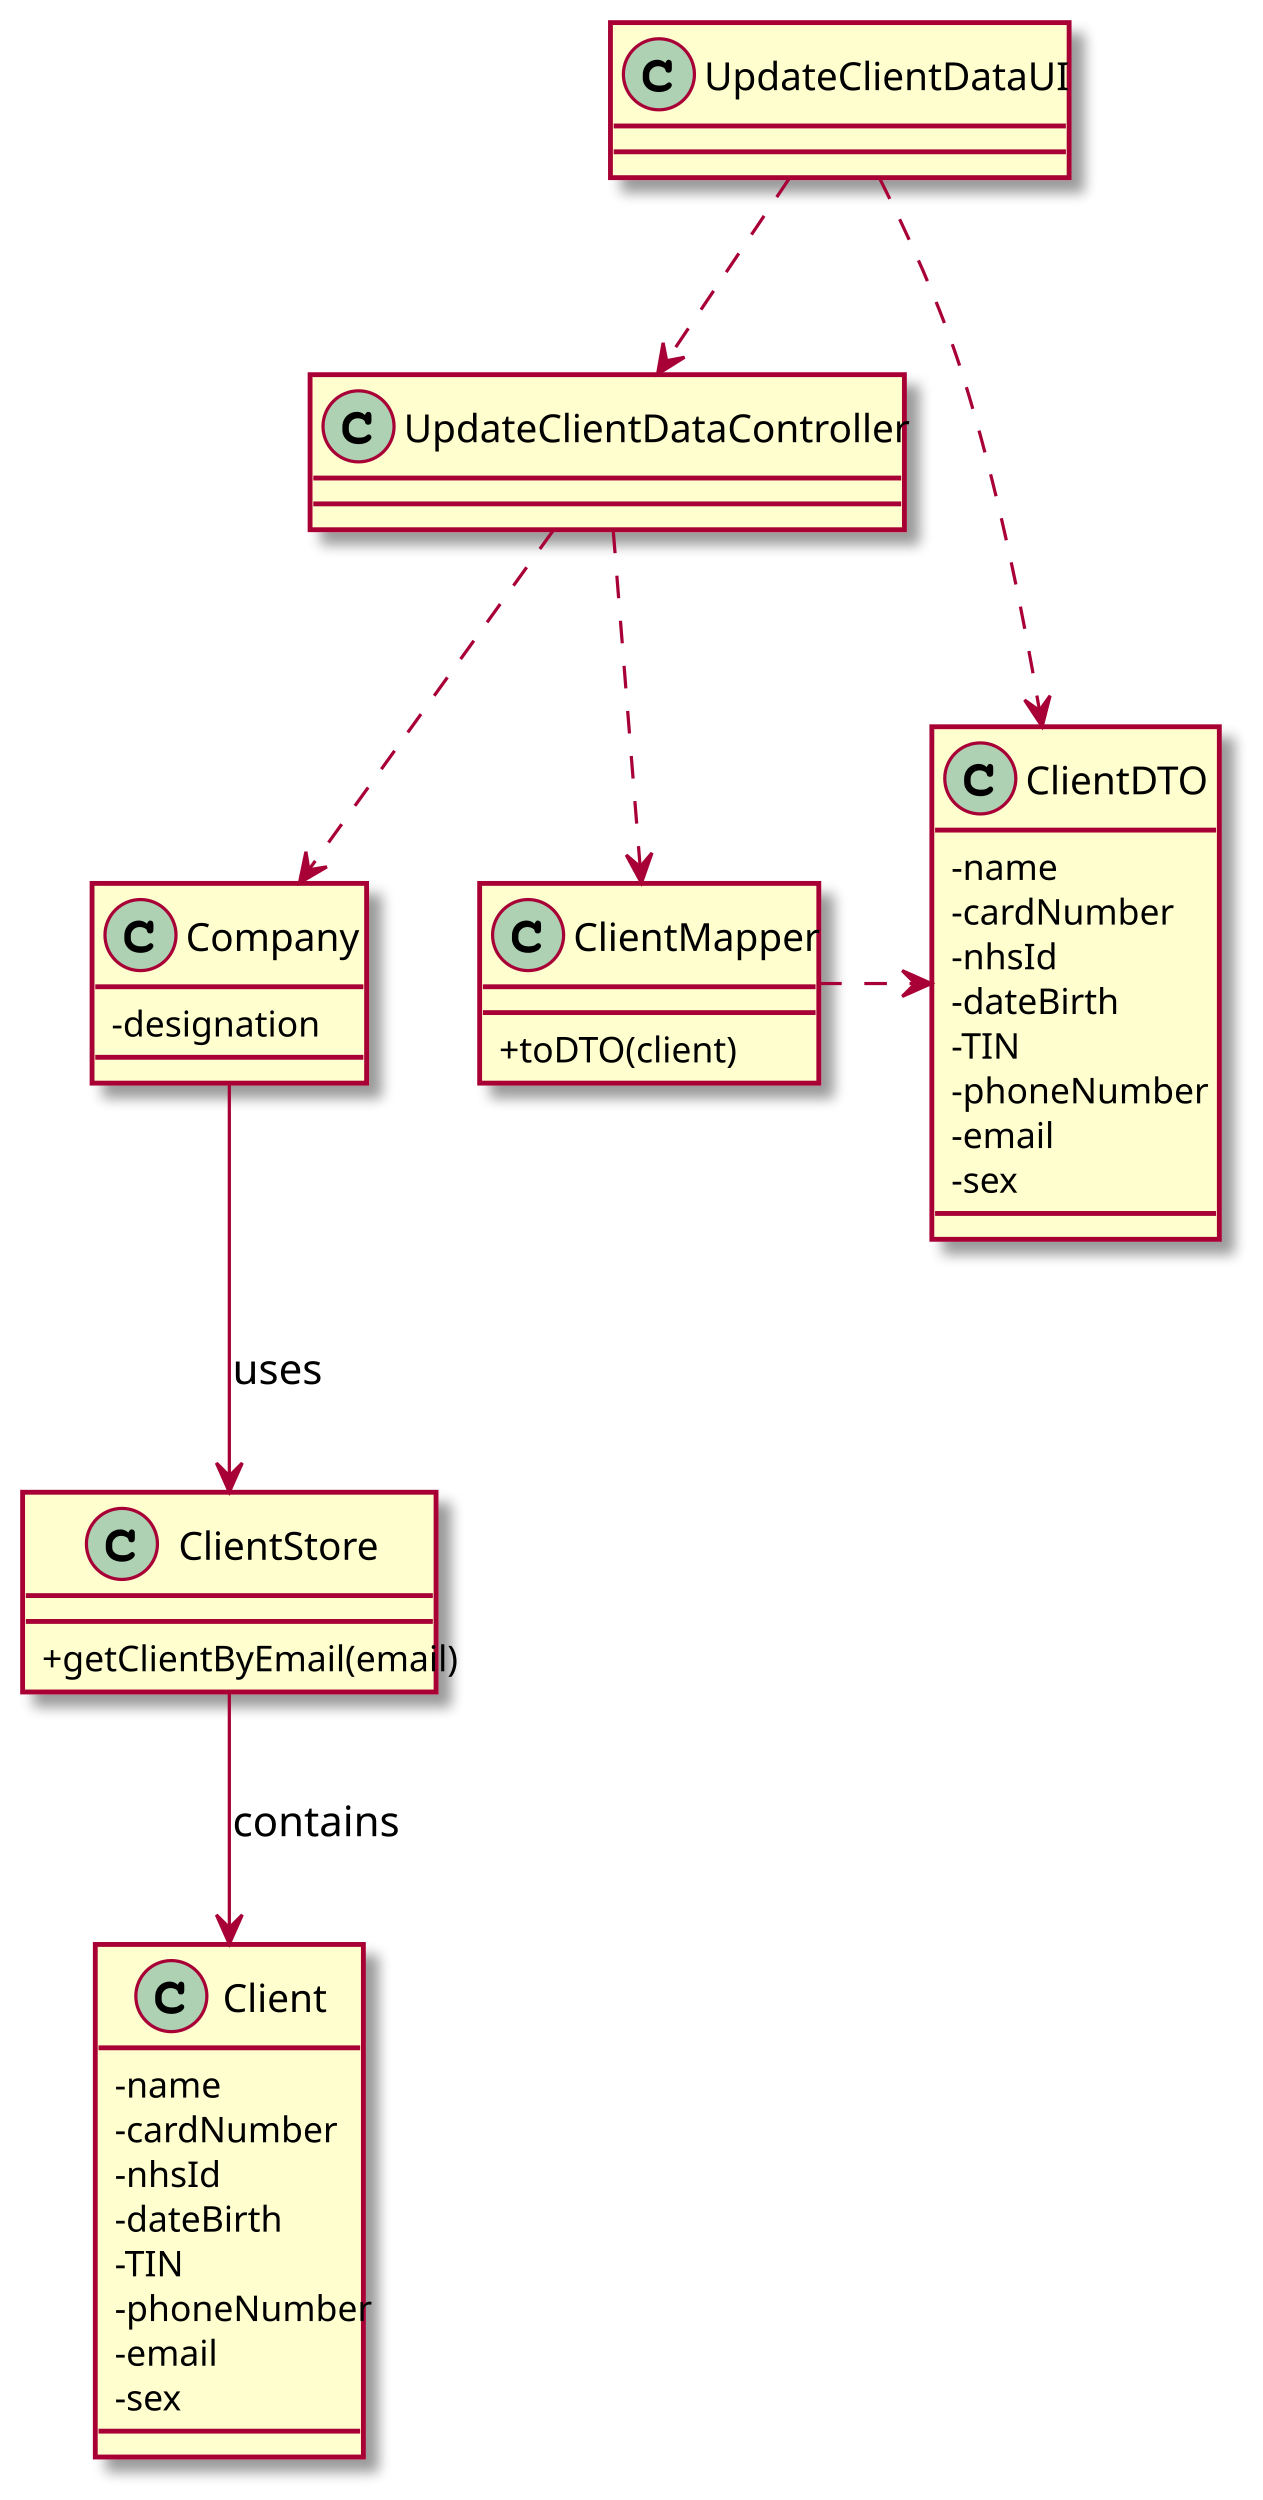
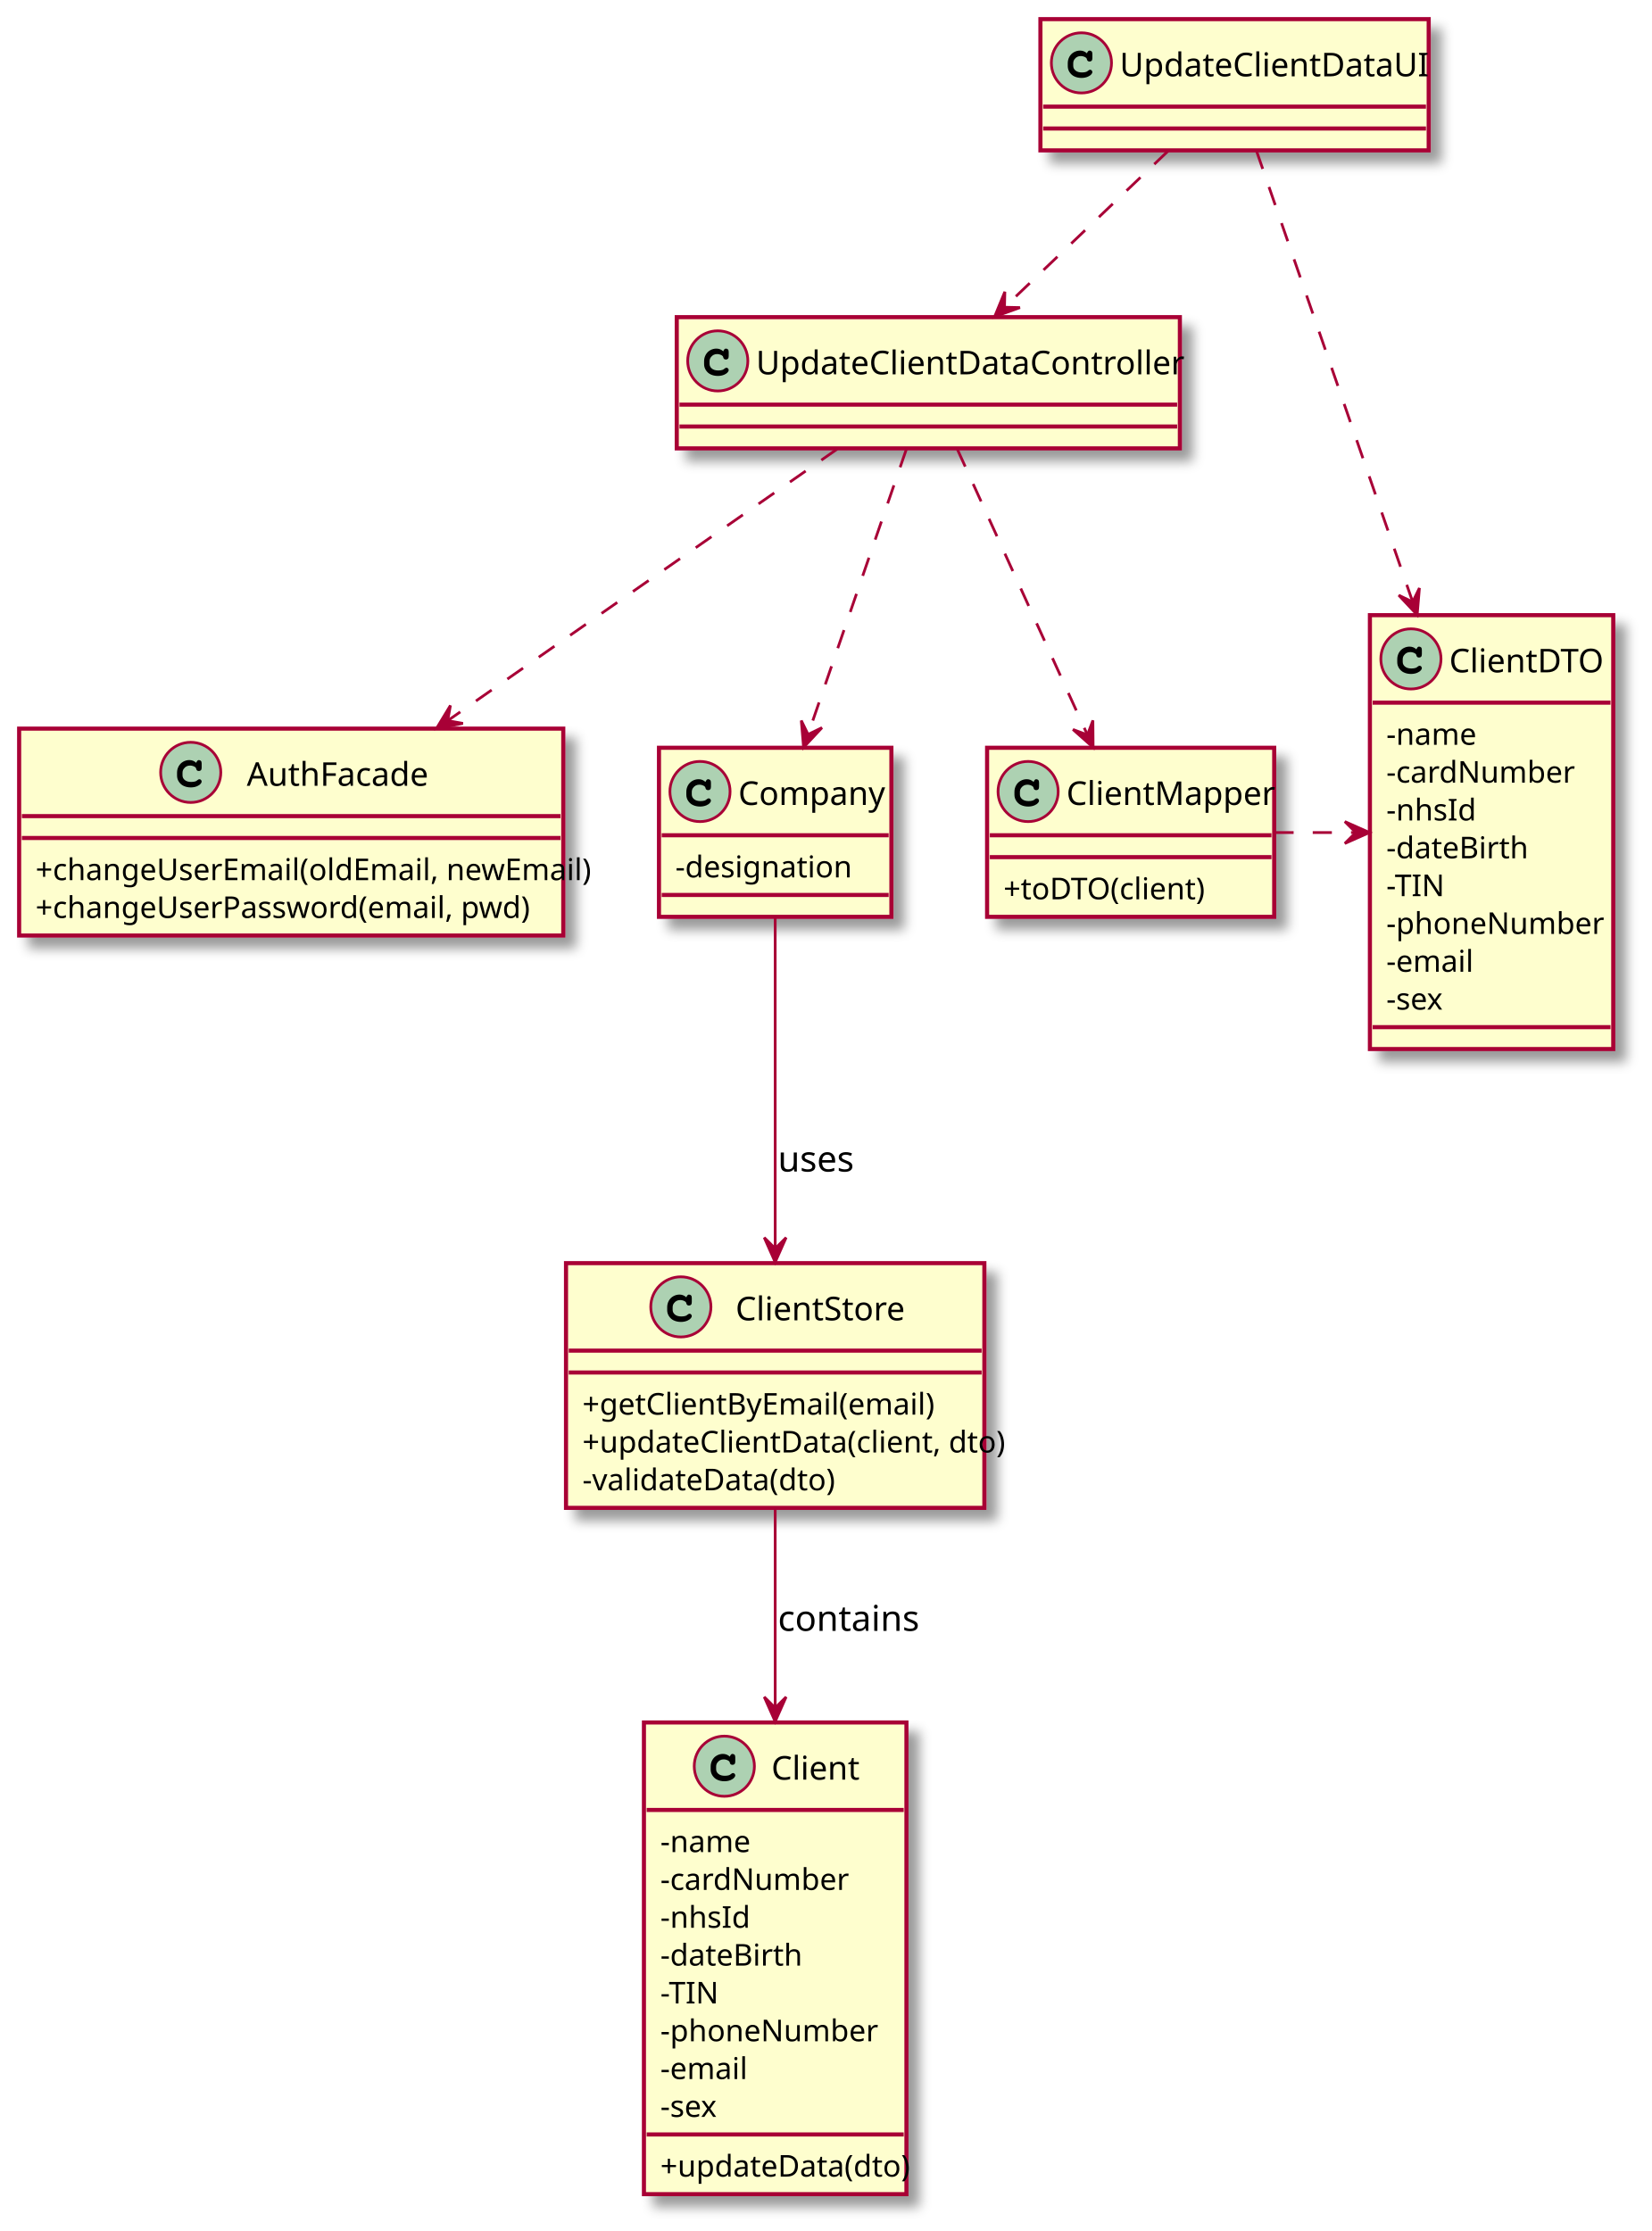
- <svg xmlns="http://www.w3.org/2000/svg" contentScriptType="application/ecmascript" contentStyleType="text/css" height="774px" preserveAspectRatio="none" style="width:391px;height:774px;" version="1.1" viewBox="0 0 391 774" width="391px" zoomAndPan="magnify">
+ <svg xmlns="http://www.w3.org/2000/svg" contentScriptType="application/ecmascript" contentStyleType="text/css" height="816px" preserveAspectRatio="none" style="width:604px;height:816px;" version="1.1" viewBox="0 0 604 816" width="604px" zoomAndPan="magnify">
  <defs>
-     <filter height="300%" id="f1jgk98m3z2vas" width="300%" x="-1" y="-1">
+     <filter height="300%" id="f1xstxjrgk6ki0" width="300%" x="-1" y="-1">
      <feGaussianBlur result="blurOut" stdDeviation="2.0" />
      <feColorMatrix in="blurOut" result="blurOut2" type="matrix" values="0 0 0 0 0 0 0 0 0 0 0 0 0 0 0 0 0 0 .4 0" />
      <feOffset dx="4.0" dy="4.0" in="blurOut2" result="blurOut3" />
      <feBlend in="SourceGraphic" in2="blurOut3" mode="normal" />
    </filter>
  </defs>
  <g>
-     <rect codeLine="3" fill="#FEFECE" filter="url(#f1jgk98m3z2vas)" height="158.688" id="Client" style="stroke:#A80036;stroke-width:1.5;" width="83" x="29.5" y="602" />
-     <ellipse cx="53.05" cy="618" fill="#ADD1B2" rx="11" ry="11" style="stroke:#A80036;stroke-width:1.0;" />
-     <path d="M55.05,614.5 Q55.253,614 55.487,613.75 Q55.722,613.5 55.987,613.5 Q56.456,613.5 56.753,613.781 Q57.05,614.062 57.05,614.719 L57.05,616.281 Q57.05,616.938 56.769,617.219 Q56.487,617.5 56.05,617.5 Q55.659,617.5 55.409,617.328 Q55.159,617.156 55.05,616.703 Q55.003,616.391 54.831,616.219 Q54.519,615.891 53.956,615.703 Q53.394,615.5 52.831,615.5 Q52.128,615.5 51.534,615.781 Q50.956,616.062 50.503,616.688 Q50.05,617.312 50.05,618.172 L50.05,619.094 Q50.05,620.125 50.894,620.812 Q51.737,621.5 53.237,621.5 Q54.128,621.5 54.753,621.297 Q55.112,621.188 55.519,620.828 Q55.784,620.625 55.925,620.562 Q56.066,620.5 56.237,620.5 Q56.566,620.5 56.8,620.766 Q57.05,621.016 57.05,621.375 Q57.05,621.719 56.706,622.125 Q56.206,622.719 55.409,623.047 Q54.362,623.5 53.081,623.5 Q51.581,623.5 50.378,622.906 Q49.409,622.438 48.722,621.422 Q48.05,620.406 48.05,619.203 L48.05,618.109 Q48.05,616.859 48.644,615.766 Q49.253,614.672 50.3,614.094 Q51.362,613.5 52.55,613.5 Q53.269,613.5 53.894,613.75 Q54.519,614 55.05,614.5 Z " fill="#000000" />
-     <text fill="#000000" font-family="sans-serif" font-size="12" lengthAdjust="spacing" textLength="32" x="68.95" y="622.91">Client</text>
-     <line style="stroke:#A80036;stroke-width:1.5;" x1="30.5" x2="111.5" y1="634" y2="634" />
-     <text fill="#000000" font-family="sans-serif" font-size="11" lengthAdjust="spacing" textLength="30" x="35.5" y="649.419">-name</text>
-     <text fill="#000000" font-family="sans-serif" font-size="11" lengthAdjust="spacing" textLength="63" x="35.5" y="663.255">-cardNumber</text>
-     <text fill="#000000" font-family="sans-serif" font-size="11" lengthAdjust="spacing" textLength="30" x="35.5" y="677.091">-nhsId</text>
-     <text fill="#000000" font-family="sans-serif" font-size="11" lengthAdjust="spacing" textLength="47" x="35.5" y="690.927">-dateBirth</text>
-     <text fill="#000000" font-family="sans-serif" font-size="11" lengthAdjust="spacing" textLength="19" x="35.5" y="704.763">-TIN</text>
-     <text fill="#000000" font-family="sans-serif" font-size="11" lengthAdjust="spacing" textLength="71" x="35.5" y="718.599">-phoneNumber</text>
-     <text fill="#000000" font-family="sans-serif" font-size="11" lengthAdjust="spacing" textLength="28" x="35.5" y="732.435">-email</text>
-     <text fill="#000000" font-family="sans-serif" font-size="11" lengthAdjust="spacing" textLength="22" x="35.5" y="746.27">-sex</text>
-     <line style="stroke:#A80036;stroke-width:1.5;" x1="30.5" x2="111.5" y1="752.688" y2="752.688" />
-     <rect codeLine="13" fill="#FEFECE" filter="url(#f1jgk98m3z2vas)" height="48" id="UpdateClientDataUI" style="stroke:#A80036;stroke-width:1.5;" width="142" x="189" y="7" />
-     <ellipse cx="204" cy="23" fill="#ADD1B2" rx="11" ry="11" style="stroke:#A80036;stroke-width:1.0;" />
-     <path d="M206,19.5 Q206.203,19 206.438,18.75 Q206.672,18.5 206.938,18.5 Q207.406,18.5 207.703,18.781 Q208,19.062 208,19.719 L208,21.281 Q208,21.938 207.719,22.219 Q207.438,22.5 207,22.5 Q206.609,22.5 206.359,22.328 Q206.109,22.156 206,21.703 Q205.953,21.391 205.781,21.219 Q205.469,20.891 204.906,20.703 Q204.344,20.5 203.781,20.5 Q203.078,20.5 202.484,20.781 Q201.906,21.062 201.453,21.688 Q201,22.312 201,23.172 L201,24.094 Q201,25.125 201.844,25.812 Q202.688,26.5 204.188,26.5 Q205.078,26.5 205.703,26.297 Q206.062,26.188 206.469,25.828 Q206.734,25.625 206.875,25.562 Q207.016,25.5 207.188,25.5 Q207.516,25.5 207.75,25.766 Q208,26.016 208,26.375 Q208,26.719 207.656,27.125 Q207.156,27.719 206.359,28.047 Q205.312,28.5 204.031,28.5 Q202.531,28.5 201.328,27.906 Q200.359,27.438 199.672,26.422 Q199,25.406 199,24.203 L199,23.109 Q199,21.859 199.594,20.766 Q200.203,19.672 201.25,19.094 Q202.312,18.5 203.5,18.5 Q204.219,18.5 204.844,18.75 Q205.469,19 206,19.5 Z " fill="#000000" />
-     <text fill="#000000" font-family="sans-serif" font-size="12" lengthAdjust="spacing" textLength="110" x="218" y="27.91">UpdateClientDataUI</text>
-     <line style="stroke:#A80036;stroke-width:1.5;" x1="190" x2="330" y1="39" y2="39" />
-     <line style="stroke:#A80036;stroke-width:1.5;" x1="190" x2="330" y1="47" y2="47" />
-     <rect codeLine="14" fill="#FEFECE" filter="url(#f1jgk98m3z2vas)" height="48" id="UpdateClientDataController" style="stroke:#A80036;stroke-width:1.5;" width="184" x="96" y="116" />
-     <ellipse cx="111" cy="132" fill="#ADD1B2" rx="11" ry="11" style="stroke:#A80036;stroke-width:1.0;" />
-     <path d="M113,128.5 Q113.203,128 113.438,127.75 Q113.672,127.5 113.938,127.5 Q114.406,127.5 114.703,127.781 Q115,128.062 115,128.719 L115,130.281 Q115,130.938 114.719,131.219 Q114.438,131.5 114,131.5 Q113.609,131.5 113.359,131.328 Q113.109,131.156 113,130.703 Q112.953,130.391 112.781,130.219 Q112.469,129.891 111.906,129.703 Q111.344,129.5 110.781,129.5 Q110.078,129.5 109.484,129.781 Q108.906,130.062 108.453,130.688 Q108,131.312 108,132.172 L108,133.094 Q108,134.125 108.844,134.812 Q109.688,135.5 111.188,135.5 Q112.078,135.5 112.703,135.297 Q113.062,135.188 113.469,134.828 Q113.734,134.625 113.875,134.562 Q114.016,134.5 114.188,134.5 Q114.516,134.5 114.75,134.766 Q115,135.016 115,135.375 Q115,135.719 114.656,136.125 Q114.156,136.719 113.359,137.047 Q112.312,137.5 111.031,137.5 Q109.531,137.5 108.328,136.906 Q107.359,136.438 106.672,135.422 Q106,134.406 106,133.203 L106,132.109 Q106,130.859 106.594,129.766 Q107.203,128.672 108.25,128.094 Q109.312,127.5 110.5,127.5 Q111.219,127.5 111.844,127.75 Q112.469,128 113,128.5 Z " fill="#000000" />
-     <text fill="#000000" font-family="sans-serif" font-size="12" lengthAdjust="spacing" textLength="152" x="125" y="136.91">UpdateClientDataController</text>
-     <line style="stroke:#A80036;stroke-width:1.5;" x1="97" x2="279" y1="148" y2="148" />
-     <line style="stroke:#A80036;stroke-width:1.5;" x1="97" x2="279" y1="156" y2="156" />
-     <rect codeLine="15" fill="#FEFECE" filter="url(#f1jgk98m3z2vas)" height="61.836" id="Company" style="stroke:#A80036;stroke-width:1.5;" width="85" x="28.5" y="273.5" />
-     <ellipse cx="43.5" cy="289.5" fill="#ADD1B2" rx="11" ry="11" style="stroke:#A80036;stroke-width:1.0;" />
-     <path d="M45.5,286 Q45.703,285.5 45.938,285.25 Q46.172,285 46.438,285 Q46.906,285 47.203,285.281 Q47.5,285.562 47.5,286.219 L47.5,287.781 Q47.5,288.438 47.219,288.719 Q46.938,289 46.5,289 Q46.109,289 45.859,288.828 Q45.609,288.656 45.5,288.203 Q45.453,287.891 45.281,287.719 Q44.969,287.391 44.406,287.203 Q43.844,287 43.281,287 Q42.578,287 41.984,287.281 Q41.406,287.562 40.953,288.188 Q40.5,288.812 40.5,289.672 L40.5,290.594 Q40.5,291.625 41.344,292.312 Q42.188,293 43.688,293 Q44.578,293 45.203,292.797 Q45.562,292.688 45.969,292.328 Q46.234,292.125 46.375,292.062 Q46.516,292 46.688,292 Q47.016,292 47.25,292.266 Q47.5,292.516 47.5,292.875 Q47.5,293.219 47.156,293.625 Q46.656,294.219 45.859,294.547 Q44.812,295 43.531,295 Q42.031,295 40.828,294.406 Q39.859,293.938 39.172,292.922 Q38.5,291.906 38.5,290.703 L38.5,289.609 Q38.5,288.359 39.094,287.266 Q39.703,286.172 40.75,285.594 Q41.812,285 43,285 Q43.719,285 44.344,285.25 Q44.969,285.5 45.5,286 Z " fill="#000000" />
-     <text fill="#000000" font-family="sans-serif" font-size="12" lengthAdjust="spacing" textLength="53" x="57.5" y="294.41">Company</text>
-     <line style="stroke:#A80036;stroke-width:1.5;" x1="29.5" x2="112.5" y1="305.5" y2="305.5" />
-     <text fill="#000000" font-family="sans-serif" font-size="11" lengthAdjust="spacing" textLength="59" x="34.5" y="320.919">-designation</text>
-     <line style="stroke:#A80036;stroke-width:1.5;" x1="29.5" x2="112.5" y1="327.336" y2="327.336" />
-     <rect codeLine="18" fill="#FEFECE" filter="url(#f1jgk98m3z2vas)" height="61.836" id="ClientStore" style="stroke:#A80036;stroke-width:1.5;" width="128" x="7" y="462" />
-     <ellipse cx="37.75" cy="478" fill="#ADD1B2" rx="11" ry="11" style="stroke:#A80036;stroke-width:1.0;" />
-     <path d="M39.75,474.5 Q39.953,474 40.188,473.75 Q40.422,473.5 40.688,473.5 Q41.156,473.5 41.453,473.781 Q41.75,474.062 41.75,474.719 L41.75,476.281 Q41.75,476.938 41.469,477.219 Q41.188,477.5 40.75,477.5 Q40.359,477.5 40.109,477.328 Q39.859,477.156 39.75,476.703 Q39.703,476.391 39.531,476.219 Q39.219,475.891 38.656,475.703 Q38.094,475.5 37.531,475.5 Q36.828,475.5 36.234,475.781 Q35.656,476.062 35.203,476.688 Q34.75,477.312 34.75,478.172 L34.75,479.094 Q34.75,480.125 35.594,480.812 Q36.438,481.5 37.938,481.5 Q38.828,481.5 39.453,481.297 Q39.812,481.188 40.219,480.828 Q40.484,480.625 40.625,480.562 Q40.766,480.5 40.938,480.5 Q41.266,480.5 41.5,480.766 Q41.75,481.016 41.75,481.375 Q41.75,481.719 41.406,482.125 Q40.906,482.719 40.109,483.047 Q39.062,483.5 37.781,483.5 Q36.281,483.5 35.078,482.906 Q34.109,482.438 33.422,481.422 Q32.75,480.406 32.75,479.203 L32.75,478.109 Q32.75,476.859 33.344,475.766 Q33.953,474.672 35,474.094 Q36.062,473.5 37.25,473.5 Q37.969,473.5 38.594,473.75 Q39.219,474 39.75,474.5 Z " fill="#000000" />
-     <text fill="#000000" font-family="sans-serif" font-size="12" lengthAdjust="spacing" textLength="61" x="55.25" y="482.91">ClientStore</text>
-     <line style="stroke:#A80036;stroke-width:1.5;" x1="8" x2="134" y1="494" y2="494" />
-     <line style="stroke:#A80036;stroke-width:1.5;" x1="8" x2="134" y1="502" y2="502" />
-     <text fill="#000000" font-family="sans-serif" font-size="11" lengthAdjust="spacing" textLength="116" x="13" y="517.419">+getClientByEmail(email)</text>
-     <rect codeLine="21" fill="#FEFECE" filter="url(#f1jgk98m3z2vas)" height="61.836" id="ClientMapper" style="stroke:#A80036;stroke-width:1.5;" width="105" x="148.5" y="273.5" />
-     <ellipse cx="163.5" cy="289.5" fill="#ADD1B2" rx="11" ry="11" style="stroke:#A80036;stroke-width:1.0;" />
-     <path d="M165.5,286 Q165.703,285.5 165.938,285.25 Q166.172,285 166.438,285 Q166.906,285 167.203,285.281 Q167.5,285.562 167.5,286.219 L167.5,287.781 Q167.5,288.438 167.219,288.719 Q166.938,289 166.5,289 Q166.109,289 165.859,288.828 Q165.609,288.656 165.5,288.203 Q165.453,287.891 165.281,287.719 Q164.969,287.391 164.406,287.203 Q163.844,287 163.281,287 Q162.578,287 161.984,287.281 Q161.406,287.562 160.953,288.188 Q160.5,288.812 160.5,289.672 L160.5,290.594 Q160.5,291.625 161.344,292.312 Q162.188,293 163.688,293 Q164.578,293 165.203,292.797 Q165.562,292.688 165.969,292.328 Q166.234,292.125 166.375,292.062 Q166.516,292 166.688,292 Q167.016,292 167.25,292.266 Q167.5,292.516 167.5,292.875 Q167.5,293.219 167.156,293.625 Q166.656,294.219 165.859,294.547 Q164.812,295 163.531,295 Q162.031,295 160.828,294.406 Q159.859,293.938 159.172,292.922 Q158.5,291.906 158.5,290.703 L158.5,289.609 Q158.5,288.359 159.094,287.266 Q159.703,286.172 160.75,285.594 Q161.812,285 163,285 Q163.719,285 164.344,285.25 Q164.969,285.5 165.5,286 Z " fill="#000000" />
-     <text fill="#000000" font-family="sans-serif" font-size="12" lengthAdjust="spacing" textLength="73" x="177.5" y="294.41">ClientMapper</text>
-     <line style="stroke:#A80036;stroke-width:1.5;" x1="149.5" x2="252.5" y1="305.5" y2="305.5" />
-     <line style="stroke:#A80036;stroke-width:1.5;" x1="149.5" x2="252.5" y1="313.5" y2="313.5" />
-     <text fill="#000000" font-family="sans-serif" font-size="11" lengthAdjust="spacing" textLength="69" x="154.5" y="328.919">+toDTO(client)</text>
-     <rect codeLine="24" fill="#FEFECE" filter="url(#f1jgk98m3z2vas)" height="158.688" id="ClientDTO" style="stroke:#A80036;stroke-width:1.5;" width="89" x="288.5" y="225" />
-     <ellipse cx="303.5" cy="241" fill="#ADD1B2" rx="11" ry="11" style="stroke:#A80036;stroke-width:1.0;" />
-     <path d="M305.5,237.5 Q305.703,237 305.938,236.75 Q306.172,236.5 306.438,236.5 Q306.906,236.5 307.203,236.781 Q307.5,237.062 307.5,237.719 L307.5,239.281 Q307.5,239.938 307.219,240.219 Q306.938,240.5 306.5,240.5 Q306.109,240.5 305.859,240.328 Q305.609,240.156 305.5,239.703 Q305.453,239.391 305.281,239.219 Q304.969,238.891 304.406,238.703 Q303.844,238.5 303.281,238.5 Q302.578,238.5 301.984,238.781 Q301.406,239.062 300.953,239.688 Q300.5,240.312 300.5,241.172 L300.5,242.094 Q300.5,243.125 301.344,243.812 Q302.188,244.5 303.688,244.5 Q304.578,244.5 305.203,244.297 Q305.562,244.188 305.969,243.828 Q306.234,243.625 306.375,243.562 Q306.516,243.5 306.688,243.5 Q307.016,243.5 307.25,243.766 Q307.5,244.016 307.5,244.375 Q307.5,244.719 307.156,245.125 Q306.656,245.719 305.859,246.047 Q304.812,246.5 303.531,246.5 Q302.031,246.5 300.828,245.906 Q299.859,245.438 299.172,244.422 Q298.5,243.406 298.5,242.203 L298.5,241.109 Q298.5,239.859 299.094,238.766 Q299.703,237.672 300.75,237.094 Q301.812,236.5 303,236.5 Q303.719,236.5 304.344,236.75 Q304.969,237 305.5,237.5 Z " fill="#000000" />
-     <text fill="#000000" font-family="sans-serif" font-size="12" lengthAdjust="spacing" textLength="57" x="317.5" y="245.91">ClientDTO</text>
-     <line style="stroke:#A80036;stroke-width:1.5;" x1="289.5" x2="376.5" y1="257" y2="257" />
-     <text fill="#000000" font-family="sans-serif" font-size="11" lengthAdjust="spacing" textLength="30" x="294.5" y="272.419">-name</text>
-     <text fill="#000000" font-family="sans-serif" font-size="11" lengthAdjust="spacing" textLength="63" x="294.5" y="286.255">-cardNumber</text>
-     <text fill="#000000" font-family="sans-serif" font-size="11" lengthAdjust="spacing" textLength="30" x="294.5" y="300.091">-nhsId</text>
-     <text fill="#000000" font-family="sans-serif" font-size="11" lengthAdjust="spacing" textLength="47" x="294.5" y="313.927">-dateBirth</text>
-     <text fill="#000000" font-family="sans-serif" font-size="11" lengthAdjust="spacing" textLength="19" x="294.5" y="327.763">-TIN</text>
-     <text fill="#000000" font-family="sans-serif" font-size="11" lengthAdjust="spacing" textLength="71" x="294.5" y="341.599">-phoneNumber</text>
-     <text fill="#000000" font-family="sans-serif" font-size="11" lengthAdjust="spacing" textLength="28" x="294.5" y="355.435">-email</text>
-     <text fill="#000000" font-family="sans-serif" font-size="11" lengthAdjust="spacing" textLength="22" x="294.5" y="369.271">-sex</text>
-     <line style="stroke:#A80036;stroke-width:1.5;" x1="289.5" x2="376.5" y1="375.688" y2="375.688" />
-     <path codeLine="35" d="M244.38,55.22 C233.24,71.76 218.23,94.07 206.5,111.51 " fill="none" id="UpdateClientDataUI-to-UpdateClientDataController" style="stroke:#A80036;stroke-width:1.0;stroke-dasharray:7.0,7.0;" />
-     <polygon fill="#A80036" points="203.59,115.83,211.935,110.6,206.383,111.683,205.3,106.131,203.59,115.83" style="stroke:#A80036;stroke-width:1.0;" />
-     <path codeLine="36" d="M272.37,55.3 C280.7,71.84 291.33,94.78 298,116 C308.47,149.28 316.25,186.93 321.78,219.71 " fill="none" id="UpdateClientDataUI-to-ClientDTO" style="stroke:#A80036;stroke-width:1.0;stroke-dasharray:7.0,7.0;" />
-     <polygon fill="#A80036" points="322.65,224.93,325.103,215.391,321.821,219.999,317.213,216.718,322.65,224.93" style="stroke:#A80036;stroke-width:1.0;" />
-     <path codeLine="37" d="M189.86,164.28 C192.03,191.41 195.64,236.53 198.16,268.02 " fill="none" id="UpdateClientDataController-to-ClientMapper" style="stroke:#A80036;stroke-width:1.0;stroke-dasharray:7.0,7.0;" />
-     <polygon fill="#A80036" points="198.59,273.35,201.857,264.059,198.19,268.366,193.883,264.699,198.59,273.35" style="stroke:#A80036;stroke-width:1.0;" />
-     <path codeLine="38" d="M253.59,304.5 C263.45,304.5 273.32,304.5 283.18,304.5 " fill="none" id="ClientMapper-to-ClientDTO" style="stroke:#A80036;stroke-width:1.0;stroke-dasharray:7.0,7.0;" />
-     <polygon fill="#A80036" points="288.33,304.5,279.33,300.5,283.33,304.5,279.33,308.5,288.33,304.5" style="stroke:#A80036;stroke-width:1.0;" />
-     <path codeLine="39" d="M171.24,164.28 C151.46,191.75 118.41,237.65 95.7,269.19 " fill="none" id="UpdateClientDataController-to-Company" style="stroke:#A80036;stroke-width:1.0;stroke-dasharray:7.0,7.0;" />
-     <polygon fill="#A80036" points="92.71,273.35,101.209,268.374,95.627,269.289,94.712,263.707,92.71,273.35" style="stroke:#A80036;stroke-width:1.0;" />
-     <path codeLine="40" d="M71,335.88 C71,369.03 71,422.03 71,456.93 " fill="none" id="Company-to-ClientStore" style="stroke:#A80036;stroke-width:1.0;" />
-     <polygon fill="#A80036" points="71,461.94,75,452.94,71,456.94,67,452.94,71,461.94" style="stroke:#A80036;stroke-width:1.0;" />
-     <text fill="#000000" font-family="sans-serif" font-size="13" lengthAdjust="spacing" textLength="28" x="72" y="428.495">uses</text>
-     <path codeLine="41" d="M71,524.38 C71,544.12 71,570.9 71,596.7 " fill="none" id="ClientStore-to-Client" style="stroke:#A80036;stroke-width:1.0;" />
-     <polygon fill="#A80036" points="71,601.84,75,592.84,71,596.84,67,592.84,71,601.84" style="stroke:#A80036;stroke-width:1.0;" />
-     <text fill="#000000" font-family="sans-serif" font-size="13" lengthAdjust="spacing" textLength="49" x="72" y="568.495">contains</text>
+     <rect codeLine="3" fill="#FEFECE" filter="url(#f1xstxjrgk6ki0)" height="75.672" id="AuthFacade" style="stroke:#A80036;stroke-width:1.5;" width="199" x="7" y="266.5" />
+     <ellipse cx="69.75" cy="282.5" fill="#ADD1B2" rx="11" ry="11" style="stroke:#A80036;stroke-width:1.0;" />
+     <path d="M71.75,279 Q71.953,278.5 72.188,278.25 Q72.422,278 72.688,278 Q73.156,278 73.453,278.281 Q73.75,278.562 73.75,279.219 L73.75,280.781 Q73.75,281.438 73.469,281.719 Q73.188,282 72.75,282 Q72.359,282 72.109,281.828 Q71.859,281.656 71.75,281.203 Q71.703,280.891 71.531,280.719 Q71.219,280.391 70.656,280.203 Q70.094,280 69.531,280 Q68.828,280 68.234,280.281 Q67.656,280.562 67.203,281.188 Q66.75,281.812 66.75,282.672 L66.75,283.594 Q66.75,284.625 67.594,285.312 Q68.438,286 69.938,286 Q70.828,286 71.453,285.797 Q71.812,285.688 72.219,285.328 Q72.484,285.125 72.625,285.062 Q72.766,285 72.938,285 Q73.266,285 73.5,285.266 Q73.75,285.516 73.75,285.875 Q73.75,286.219 73.406,286.625 Q72.906,287.219 72.109,287.547 Q71.062,288 69.781,288 Q68.281,288 67.078,287.406 Q66.109,286.938 65.422,285.922 Q64.75,284.906 64.75,283.703 L64.75,282.609 Q64.75,281.359 65.344,280.266 Q65.953,279.172 67,278.594 Q68.062,278 69.25,278 Q69.969,278 70.594,278.25 Q71.219,278.5 71.75,279 Z " fill="#000000" />
+     <text fill="#000000" font-family="sans-serif" font-size="12" lengthAdjust="spacing" textLength="65" x="90.25" y="287.41">AuthFacade</text>
+     <line style="stroke:#A80036;stroke-width:1.5;" x1="8" x2="205" y1="298.5" y2="298.5" />
+     <line style="stroke:#A80036;stroke-width:1.5;" x1="8" x2="205" y1="306.5" y2="306.5" />
+     <text fill="#000000" font-family="sans-serif" font-size="11" lengthAdjust="spacing" textLength="187" x="13" y="321.919">+changeUserEmail(oldEmail, newEmail)</text>
+     <text fill="#000000" font-family="sans-serif" font-size="11" lengthAdjust="spacing" textLength="175" x="13" y="335.755">+changeUserPassword(email, pwd)</text>
+     <rect codeLine="7" fill="#FEFECE" filter="url(#f1xstxjrgk6ki0)" height="172.523" id="Client" style="stroke:#A80036;stroke-width:1.5;" width="96" x="235.5" y="630" />
+     <ellipse cx="264.9" cy="646" fill="#ADD1B2" rx="11" ry="11" style="stroke:#A80036;stroke-width:1.0;" />
+     <path d="M266.9,642.5 Q267.103,642 267.337,641.75 Q267.572,641.5 267.837,641.5 Q268.306,641.5 268.603,641.781 Q268.9,642.062 268.9,642.719 L268.9,644.281 Q268.9,644.938 268.619,645.219 Q268.337,645.5 267.9,645.5 Q267.509,645.5 267.259,645.328 Q267.009,645.156 266.9,644.703 Q266.853,644.391 266.681,644.219 Q266.369,643.891 265.806,643.703 Q265.244,643.5 264.681,643.5 Q263.978,643.5 263.384,643.781 Q262.806,644.062 262.353,644.688 Q261.9,645.312 261.9,646.172 L261.9,647.094 Q261.9,648.125 262.744,648.812 Q263.587,649.5 265.087,649.5 Q265.978,649.5 266.603,649.297 Q266.962,649.188 267.369,648.828 Q267.634,648.625 267.775,648.562 Q267.916,648.5 268.087,648.5 Q268.416,648.5 268.65,648.766 Q268.9,649.016 268.9,649.375 Q268.9,649.719 268.556,650.125 Q268.056,650.719 267.259,651.047 Q266.212,651.5 264.931,651.5 Q263.431,651.5 262.228,650.906 Q261.259,650.438 260.572,649.422 Q259.9,648.406 259.9,647.203 L259.9,646.109 Q259.9,644.859 260.494,643.766 Q261.103,642.672 262.15,642.094 Q263.212,641.5 264.4,641.5 Q265.119,641.5 265.744,641.75 Q266.369,642 266.9,642.5 Z " fill="#000000" />
+     <text fill="#000000" font-family="sans-serif" font-size="12" lengthAdjust="spacing" textLength="32" x="282.1" y="650.91">Client</text>
+     <line style="stroke:#A80036;stroke-width:1.5;" x1="236.5" x2="330.5" y1="662" y2="662" />
+     <text fill="#000000" font-family="sans-serif" font-size="11" lengthAdjust="spacing" textLength="30" x="241.5" y="677.419">-name</text>
+     <text fill="#000000" font-family="sans-serif" font-size="11" lengthAdjust="spacing" textLength="63" x="241.5" y="691.255">-cardNumber</text>
+     <text fill="#000000" font-family="sans-serif" font-size="11" lengthAdjust="spacing" textLength="30" x="241.5" y="705.091">-nhsId</text>
+     <text fill="#000000" font-family="sans-serif" font-size="11" lengthAdjust="spacing" textLength="47" x="241.5" y="718.927">-dateBirth</text>
+     <text fill="#000000" font-family="sans-serif" font-size="11" lengthAdjust="spacing" textLength="19" x="241.5" y="732.763">-TIN</text>
+     <text fill="#000000" font-family="sans-serif" font-size="11" lengthAdjust="spacing" textLength="71" x="241.5" y="746.599">-phoneNumber</text>
+     <text fill="#000000" font-family="sans-serif" font-size="11" lengthAdjust="spacing" textLength="28" x="241.5" y="760.435">-email</text>
+     <text fill="#000000" font-family="sans-serif" font-size="11" lengthAdjust="spacing" textLength="22" x="241.5" y="774.27">-sex</text>
+     <line style="stroke:#A80036;stroke-width:1.5;" x1="236.5" x2="330.5" y1="780.688" y2="780.688" />
+     <text fill="#000000" font-family="sans-serif" font-size="11" lengthAdjust="spacing" textLength="84" x="241.5" y="796.106">+updateData(dto)</text>
+     <rect codeLine="18" fill="#FEFECE" filter="url(#f1xstxjrgk6ki0)" height="48" id="UpdateClientDataUI" style="stroke:#A80036;stroke-width:1.5;" width="142" x="380.5" y="7" />
+     <ellipse cx="395.5" cy="23" fill="#ADD1B2" rx="11" ry="11" style="stroke:#A80036;stroke-width:1.0;" />
+     <path d="M397.5,19.5 Q397.703,19 397.938,18.75 Q398.172,18.5 398.438,18.5 Q398.906,18.5 399.203,18.781 Q399.5,19.062 399.5,19.719 L399.5,21.281 Q399.5,21.938 399.219,22.219 Q398.938,22.5 398.5,22.5 Q398.109,22.5 397.859,22.328 Q397.609,22.156 397.5,21.703 Q397.453,21.391 397.281,21.219 Q396.969,20.891 396.406,20.703 Q395.844,20.5 395.281,20.5 Q394.578,20.5 393.984,20.781 Q393.406,21.062 392.953,21.688 Q392.5,22.312 392.5,23.172 L392.5,24.094 Q392.5,25.125 393.344,25.812 Q394.188,26.5 395.688,26.5 Q396.578,26.5 397.203,26.297 Q397.562,26.188 397.969,25.828 Q398.234,25.625 398.375,25.562 Q398.516,25.5 398.688,25.5 Q399.016,25.5 399.25,25.766 Q399.5,26.016 399.5,26.375 Q399.5,26.719 399.156,27.125 Q398.656,27.719 397.859,28.047 Q396.812,28.5 395.531,28.5 Q394.031,28.5 392.828,27.906 Q391.859,27.438 391.172,26.422 Q390.5,25.406 390.5,24.203 L390.5,23.109 Q390.5,21.859 391.094,20.766 Q391.703,19.672 392.75,19.094 Q393.812,18.5 395,18.5 Q395.719,18.5 396.344,18.75 Q396.969,19 397.5,19.5 Z " fill="#000000" />
+     <text fill="#000000" font-family="sans-serif" font-size="12" lengthAdjust="spacing" textLength="110" x="409.5" y="27.91">UpdateClientDataUI</text>
+     <line style="stroke:#A80036;stroke-width:1.5;" x1="381.5" x2="521.5" y1="39" y2="39" />
+     <line style="stroke:#A80036;stroke-width:1.5;" x1="381.5" x2="521.5" y1="47" y2="47" />
+     <rect codeLine="19" fill="#FEFECE" filter="url(#f1xstxjrgk6ki0)" height="48" id="UpdateClientDataController" style="stroke:#A80036;stroke-width:1.5;" width="184" x="247.5" y="116" />
+     <ellipse cx="262.5" cy="132" fill="#ADD1B2" rx="11" ry="11" style="stroke:#A80036;stroke-width:1.0;" />
+     <path d="M264.5,128.5 Q264.703,128 264.938,127.75 Q265.172,127.5 265.438,127.5 Q265.906,127.5 266.203,127.781 Q266.5,128.062 266.5,128.719 L266.5,130.281 Q266.5,130.938 266.219,131.219 Q265.938,131.5 265.5,131.5 Q265.109,131.5 264.859,131.328 Q264.609,131.156 264.5,130.703 Q264.453,130.391 264.281,130.219 Q263.969,129.891 263.406,129.703 Q262.844,129.5 262.281,129.5 Q261.578,129.5 260.984,129.781 Q260.406,130.062 259.953,130.688 Q259.5,131.312 259.5,132.172 L259.5,133.094 Q259.5,134.125 260.344,134.812 Q261.188,135.5 262.688,135.5 Q263.578,135.5 264.203,135.297 Q264.562,135.188 264.969,134.828 Q265.234,134.625 265.375,134.562 Q265.516,134.5 265.688,134.5 Q266.016,134.5 266.25,134.766 Q266.5,135.016 266.5,135.375 Q266.5,135.719 266.156,136.125 Q265.656,136.719 264.859,137.047 Q263.812,137.5 262.531,137.5 Q261.031,137.5 259.828,136.906 Q258.859,136.438 258.172,135.422 Q257.5,134.406 257.5,133.203 L257.5,132.109 Q257.5,130.859 258.094,129.766 Q258.703,128.672 259.75,128.094 Q260.812,127.5 262,127.5 Q262.719,127.5 263.344,127.75 Q263.969,128 264.5,128.5 Z " fill="#000000" />
+     <text fill="#000000" font-family="sans-serif" font-size="12" lengthAdjust="spacing" textLength="152" x="276.5" y="136.91">UpdateClientDataController</text>
+     <line style="stroke:#A80036;stroke-width:1.5;" x1="248.5" x2="430.5" y1="148" y2="148" />
+     <line style="stroke:#A80036;stroke-width:1.5;" x1="248.5" x2="430.5" y1="156" y2="156" />
+     <rect codeLine="20" fill="#FEFECE" filter="url(#f1xstxjrgk6ki0)" height="61.836" id="Company" style="stroke:#A80036;stroke-width:1.5;" width="85" x="241" y="273.5" />
+     <ellipse cx="256" cy="289.5" fill="#ADD1B2" rx="11" ry="11" style="stroke:#A80036;stroke-width:1.0;" />
+     <path d="M258,286 Q258.203,285.5 258.438,285.25 Q258.672,285 258.938,285 Q259.406,285 259.703,285.281 Q260,285.562 260,286.219 L260,287.781 Q260,288.438 259.719,288.719 Q259.438,289 259,289 Q258.609,289 258.359,288.828 Q258.109,288.656 258,288.203 Q257.953,287.891 257.781,287.719 Q257.469,287.391 256.906,287.203 Q256.344,287 255.781,287 Q255.078,287 254.484,287.281 Q253.906,287.562 253.453,288.188 Q253,288.812 253,289.672 L253,290.594 Q253,291.625 253.844,292.312 Q254.688,293 256.188,293 Q257.078,293 257.703,292.797 Q258.062,292.688 258.469,292.328 Q258.734,292.125 258.875,292.062 Q259.016,292 259.188,292 Q259.516,292 259.75,292.266 Q260,292.516 260,292.875 Q260,293.219 259.656,293.625 Q259.156,294.219 258.359,294.547 Q257.312,295 256.031,295 Q254.531,295 253.328,294.406 Q252.359,293.938 251.672,292.922 Q251,291.906 251,290.703 L251,289.609 Q251,288.359 251.594,287.266 Q252.203,286.172 253.25,285.594 Q254.312,285 255.5,285 Q256.219,285 256.844,285.25 Q257.469,285.5 258,286 Z " fill="#000000" />
+     <text fill="#000000" font-family="sans-serif" font-size="12" lengthAdjust="spacing" textLength="53" x="270" y="294.41">Company</text>
+     <line style="stroke:#A80036;stroke-width:1.5;" x1="242" x2="325" y1="305.5" y2="305.5" />
+     <text fill="#000000" font-family="sans-serif" font-size="11" lengthAdjust="spacing" textLength="59" x="247" y="320.919">-designation</text>
+     <line style="stroke:#A80036;stroke-width:1.5;" x1="242" x2="325" y1="327.336" y2="327.336" />
+     <rect codeLine="23" fill="#FEFECE" filter="url(#f1xstxjrgk6ki0)" height="89.508" id="ClientStore" style="stroke:#A80036;stroke-width:1.5;" width="153" x="207" y="462" />
+     <ellipse cx="249" cy="478" fill="#ADD1B2" rx="11" ry="11" style="stroke:#A80036;stroke-width:1.0;" />
+     <path d="M251,474.5 Q251.203,474 251.438,473.75 Q251.672,473.5 251.938,473.5 Q252.406,473.5 252.703,473.781 Q253,474.062 253,474.719 L253,476.281 Q253,476.938 252.719,477.219 Q252.438,477.5 252,477.5 Q251.609,477.5 251.359,477.328 Q251.109,477.156 251,476.703 Q250.953,476.391 250.781,476.219 Q250.469,475.891 249.906,475.703 Q249.344,475.5 248.781,475.5 Q248.078,475.5 247.484,475.781 Q246.906,476.062 246.453,476.688 Q246,477.312 246,478.172 L246,479.094 Q246,480.125 246.844,480.812 Q247.688,481.5 249.188,481.5 Q250.078,481.5 250.703,481.297 Q251.062,481.188 251.469,480.828 Q251.734,480.625 251.875,480.562 Q252.016,480.5 252.188,480.5 Q252.516,480.5 252.75,480.766 Q253,481.016 253,481.375 Q253,481.719 252.656,482.125 Q252.156,482.719 251.359,483.047 Q250.312,483.5 249.031,483.5 Q247.531,483.5 246.328,482.906 Q245.359,482.438 244.672,481.422 Q244,480.406 244,479.203 L244,478.109 Q244,476.859 244.594,475.766 Q245.203,474.672 246.25,474.094 Q247.312,473.5 248.5,473.5 Q249.219,473.5 249.844,473.75 Q250.469,474 251,474.5 Z " fill="#000000" />
+     <text fill="#000000" font-family="sans-serif" font-size="12" lengthAdjust="spacing" textLength="61" x="269" y="482.91">ClientStore</text>
+     <line style="stroke:#A80036;stroke-width:1.5;" x1="208" x2="359" y1="494" y2="494" />
+     <line style="stroke:#A80036;stroke-width:1.5;" x1="208" x2="359" y1="502" y2="502" />
+     <text fill="#000000" font-family="sans-serif" font-size="11" lengthAdjust="spacing" textLength="116" x="213" y="517.419">+getClientByEmail(email)</text>
+     <text fill="#000000" font-family="sans-serif" font-size="11" lengthAdjust="spacing" textLength="141" x="213" y="531.255">+updateClientData(client, dto)</text>
+     <text fill="#000000" font-family="sans-serif" font-size="11" lengthAdjust="spacing" textLength="86" x="213" y="545.091">-validateData(dto)</text>
+     <rect codeLine="28" fill="#FEFECE" filter="url(#f1xstxjrgk6ki0)" height="61.836" id="ClientMapper" style="stroke:#A80036;stroke-width:1.5;" width="105" x="361" y="273.5" />
+     <ellipse cx="376" cy="289.5" fill="#ADD1B2" rx="11" ry="11" style="stroke:#A80036;stroke-width:1.0;" />
+     <path d="M378,286 Q378.203,285.5 378.438,285.25 Q378.672,285 378.938,285 Q379.406,285 379.703,285.281 Q380,285.562 380,286.219 L380,287.781 Q380,288.438 379.719,288.719 Q379.438,289 379,289 Q378.609,289 378.359,288.828 Q378.109,288.656 378,288.203 Q377.953,287.891 377.781,287.719 Q377.469,287.391 376.906,287.203 Q376.344,287 375.781,287 Q375.078,287 374.484,287.281 Q373.906,287.562 373.453,288.188 Q373,288.812 373,289.672 L373,290.594 Q373,291.625 373.844,292.312 Q374.688,293 376.188,293 Q377.078,293 377.703,292.797 Q378.062,292.688 378.469,292.328 Q378.734,292.125 378.875,292.062 Q379.016,292 379.188,292 Q379.516,292 379.75,292.266 Q380,292.516 380,292.875 Q380,293.219 379.656,293.625 Q379.156,294.219 378.359,294.547 Q377.312,295 376.031,295 Q374.531,295 373.328,294.406 Q372.359,293.938 371.672,292.922 Q371,291.906 371,290.703 L371,289.609 Q371,288.359 371.594,287.266 Q372.203,286.172 373.25,285.594 Q374.312,285 375.5,285 Q376.219,285 376.844,285.25 Q377.469,285.5 378,286 Z " fill="#000000" />
+     <text fill="#000000" font-family="sans-serif" font-size="12" lengthAdjust="spacing" textLength="73" x="390" y="294.41">ClientMapper</text>
+     <line style="stroke:#A80036;stroke-width:1.5;" x1="362" x2="465" y1="305.5" y2="305.5" />
+     <line style="stroke:#A80036;stroke-width:1.5;" x1="362" x2="465" y1="313.5" y2="313.5" />
+     <text fill="#000000" font-family="sans-serif" font-size="11" lengthAdjust="spacing" textLength="69" x="367" y="328.919">+toDTO(client)</text>
+     <rect codeLine="31" fill="#FEFECE" filter="url(#f1xstxjrgk6ki0)" height="158.688" id="ClientDTO" style="stroke:#A80036;stroke-width:1.5;" width="89" x="501" y="225" />
+     <ellipse cx="516" cy="241" fill="#ADD1B2" rx="11" ry="11" style="stroke:#A80036;stroke-width:1.0;" />
+     <path d="M518,237.5 Q518.203,237 518.438,236.75 Q518.672,236.5 518.938,236.5 Q519.406,236.5 519.703,236.781 Q520,237.062 520,237.719 L520,239.281 Q520,239.938 519.719,240.219 Q519.438,240.5 519,240.5 Q518.609,240.5 518.359,240.328 Q518.109,240.156 518,239.703 Q517.953,239.391 517.781,239.219 Q517.469,238.891 516.906,238.703 Q516.344,238.5 515.781,238.5 Q515.078,238.5 514.484,238.781 Q513.906,239.062 513.453,239.688 Q513,240.312 513,241.172 L513,242.094 Q513,243.125 513.844,243.812 Q514.688,244.5 516.188,244.5 Q517.078,244.5 517.703,244.297 Q518.062,244.188 518.469,243.828 Q518.734,243.625 518.875,243.562 Q519.016,243.5 519.188,243.5 Q519.516,243.5 519.75,243.766 Q520,244.016 520,244.375 Q520,244.719 519.656,245.125 Q519.156,245.719 518.359,246.047 Q517.312,246.5 516.031,246.5 Q514.531,246.5 513.328,245.906 Q512.359,245.438 511.672,244.422 Q511,243.406 511,242.203 L511,241.109 Q511,239.859 511.594,238.766 Q512.203,237.672 513.25,237.094 Q514.312,236.5 515.5,236.5 Q516.219,236.5 516.844,236.75 Q517.469,237 518,237.5 Z " fill="#000000" />
+     <text fill="#000000" font-family="sans-serif" font-size="12" lengthAdjust="spacing" textLength="57" x="530" y="245.91">ClientDTO</text>
+     <line style="stroke:#A80036;stroke-width:1.5;" x1="502" x2="589" y1="257" y2="257" />
+     <text fill="#000000" font-family="sans-serif" font-size="11" lengthAdjust="spacing" textLength="30" x="507" y="272.419">-name</text>
+     <text fill="#000000" font-family="sans-serif" font-size="11" lengthAdjust="spacing" textLength="63" x="507" y="286.255">-cardNumber</text>
+     <text fill="#000000" font-family="sans-serif" font-size="11" lengthAdjust="spacing" textLength="30" x="507" y="300.091">-nhsId</text>
+     <text fill="#000000" font-family="sans-serif" font-size="11" lengthAdjust="spacing" textLength="47" x="507" y="313.927">-dateBirth</text>
+     <text fill="#000000" font-family="sans-serif" font-size="11" lengthAdjust="spacing" textLength="19" x="507" y="327.763">-TIN</text>
+     <text fill="#000000" font-family="sans-serif" font-size="11" lengthAdjust="spacing" textLength="71" x="507" y="341.599">-phoneNumber</text>
+     <text fill="#000000" font-family="sans-serif" font-size="11" lengthAdjust="spacing" textLength="28" x="507" y="355.435">-email</text>
+     <text fill="#000000" font-family="sans-serif" font-size="11" lengthAdjust="spacing" textLength="22" x="507" y="369.271">-sex</text>
+     <line style="stroke:#A80036;stroke-width:1.5;" x1="502" x2="589" y1="375.688" y2="375.688" />
+     <path codeLine="42" d="M427.2,55.22 C409.73,71.9 386.13,94.45 367.82,111.95 " fill="none" id="UpdateClientDataUI-to-UpdateClientDataController" style="stroke:#A80036;stroke-width:1.0;stroke-dasharray:7.0,7.0;" />
+     <polygon fill="#A80036" points="363.75,115.83,373.019,112.5,367.363,112.374,367.489,106.718,363.75,115.83" style="stroke:#A80036;stroke-width:1.0;" />
+     <path codeLine="43" d="M459.51,55.15 C472.04,91.32 496.86,163.01 516.63,220.11 " fill="none" id="UpdateClientDataUI-to-ClientDTO" style="stroke:#A80036;stroke-width:1.0;stroke-dasharray:7.0,7.0;" />
+     <polygon fill="#A80036" points="518.28,224.89,519.105,215.076,516.639,220.167,511.548,217.701,518.28,224.89" style="stroke:#A80036;stroke-width:1.0;" />
+     <path codeLine="44" d="M350.1,164.28 C362.51,191.52 383.17,236.9 397.52,268.41 " fill="none" id="UpdateClientDataController-to-ClientMapper" style="stroke:#A80036;stroke-width:1.0;stroke-dasharray:7.0,7.0;" />
+     <polygon fill="#A80036" points="399.77,273.35,399.687,263.502,397.701,268.798,392.404,266.812,399.77,273.35" style="stroke:#A80036;stroke-width:1.0;" />
+     <path codeLine="45" d="M306.12,164.28 C269.06,190.13 208.59,232.3 163.9,263.47 " fill="none" id="UpdateClientDataController-to-AuthFacade" style="stroke:#A80036;stroke-width:1.0;stroke-dasharray:7.0,7.0;" />
+     <polygon fill="#A80036" points="159.63,266.45,169.301,264.586,163.732,263.591,164.727,258.023,159.63,266.45" style="stroke:#A80036;stroke-width:1.0;" />
+     <path codeLine="46" d="M466.09,304.5 C475.95,304.5 485.82,304.5 495.68,304.5 " fill="none" id="ClientMapper-to-ClientDTO" style="stroke:#A80036;stroke-width:1.0;stroke-dasharray:7.0,7.0;" />
+     <polygon fill="#A80036" points="500.83,304.5,491.83,300.5,495.83,304.5,491.83,308.5,500.83,304.5" style="stroke:#A80036;stroke-width:1.0;" />
+     <path codeLine="47" d="M331.48,164.28 C322.09,191.52 306.45,236.9 295.59,268.41 " fill="none" id="UpdateClientDataController-to-Company" style="stroke:#A80036;stroke-width:1.0;stroke-dasharray:7.0,7.0;" />
+     <polygon fill="#A80036" points="293.89,273.35,300.609,266.149,295.523,268.624,293.048,263.537,293.89,273.35" style="stroke:#A80036;stroke-width:1.0;" />
+     <path codeLine="48" d="M283.5,335.52 C283.5,367.51 283.5,418.68 283.5,456.62 " fill="none" id="Company-to-ClientStore" style="stroke:#A80036;stroke-width:1.0;" />
+     <polygon fill="#A80036" points="283.5,461.65,287.5,452.65,283.5,456.65,279.5,452.65,283.5,461.65" style="stroke:#A80036;stroke-width:1.0;" />
+     <text fill="#000000" font-family="sans-serif" font-size="13" lengthAdjust="spacing" textLength="28" x="284.5" y="428.495">uses</text>
+     <path codeLine="49" d="M283.5,552.01 C283.5,573.2 283.5,599.43 283.5,624.63 " fill="none" id="ClientStore-to-Client" style="stroke:#A80036;stroke-width:1.0;" />
+     <polygon fill="#A80036" points="283.5,629.66,287.5,620.66,283.5,624.66,279.5,620.66,283.5,629.66" style="stroke:#A80036;stroke-width:1.0;" />
+     <text fill="#000000" font-family="sans-serif" font-size="13" lengthAdjust="spacing" textLength="49" x="284.5" y="596.495">contains</text>
  </g>
</svg>
